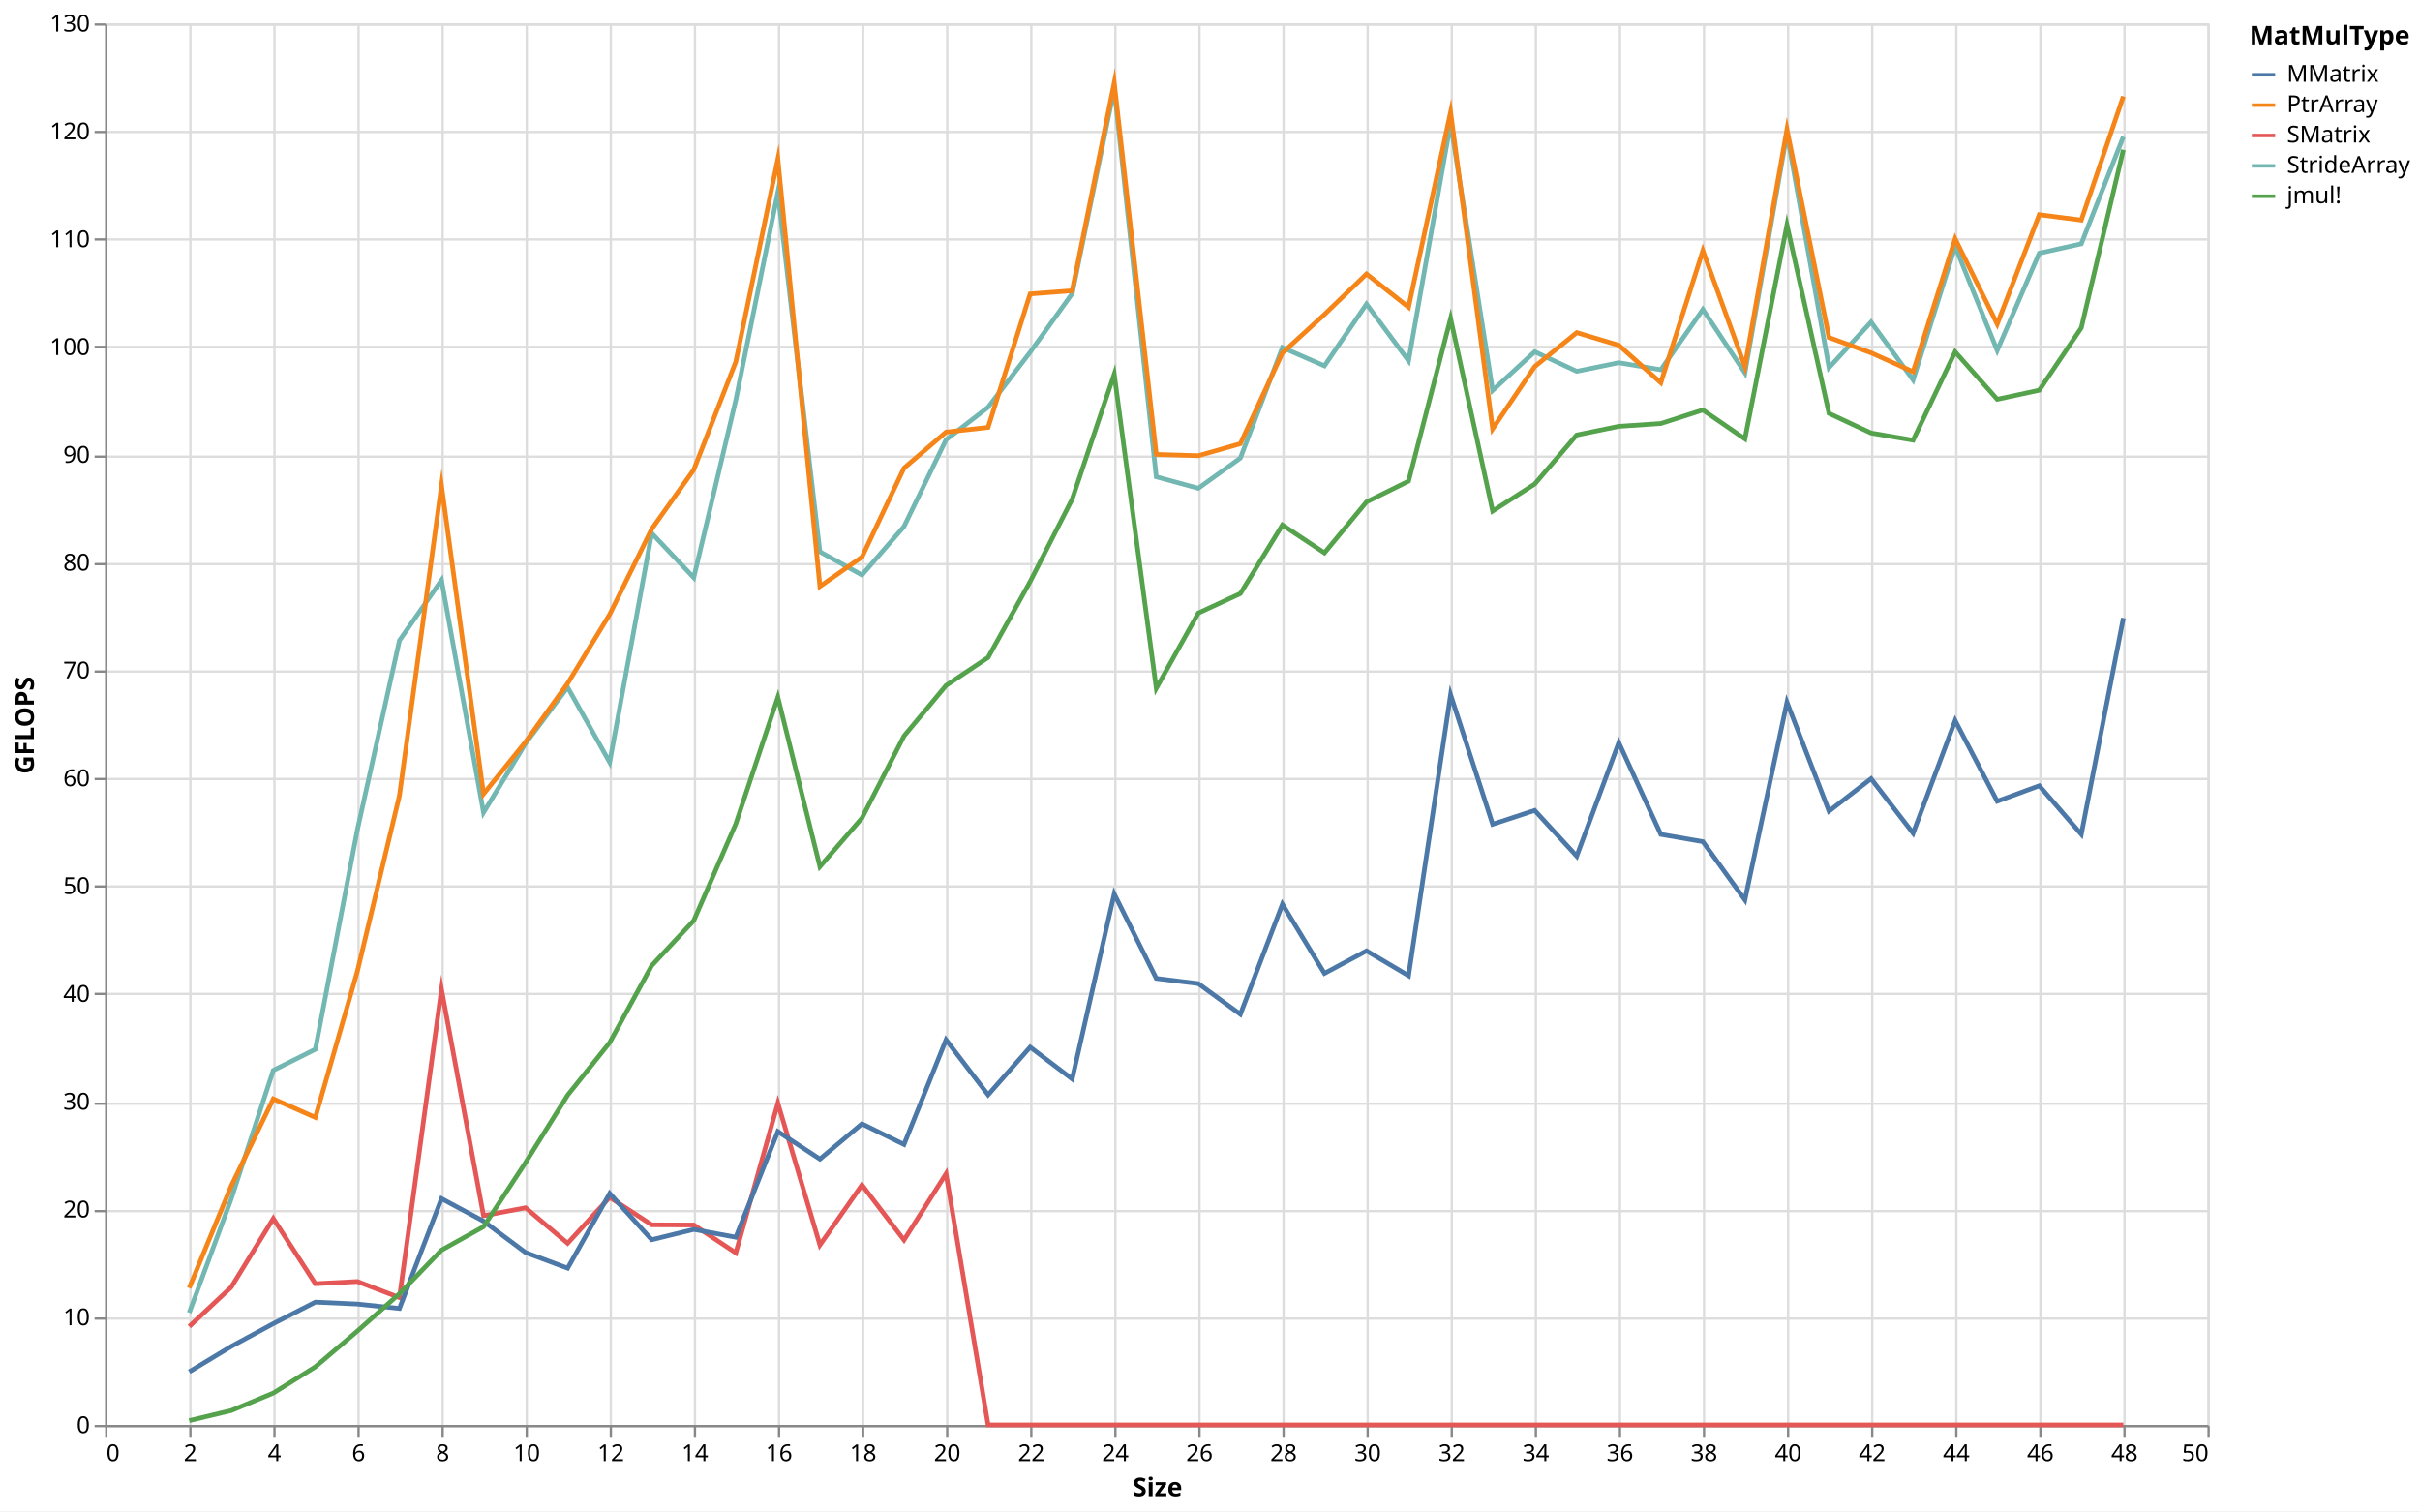
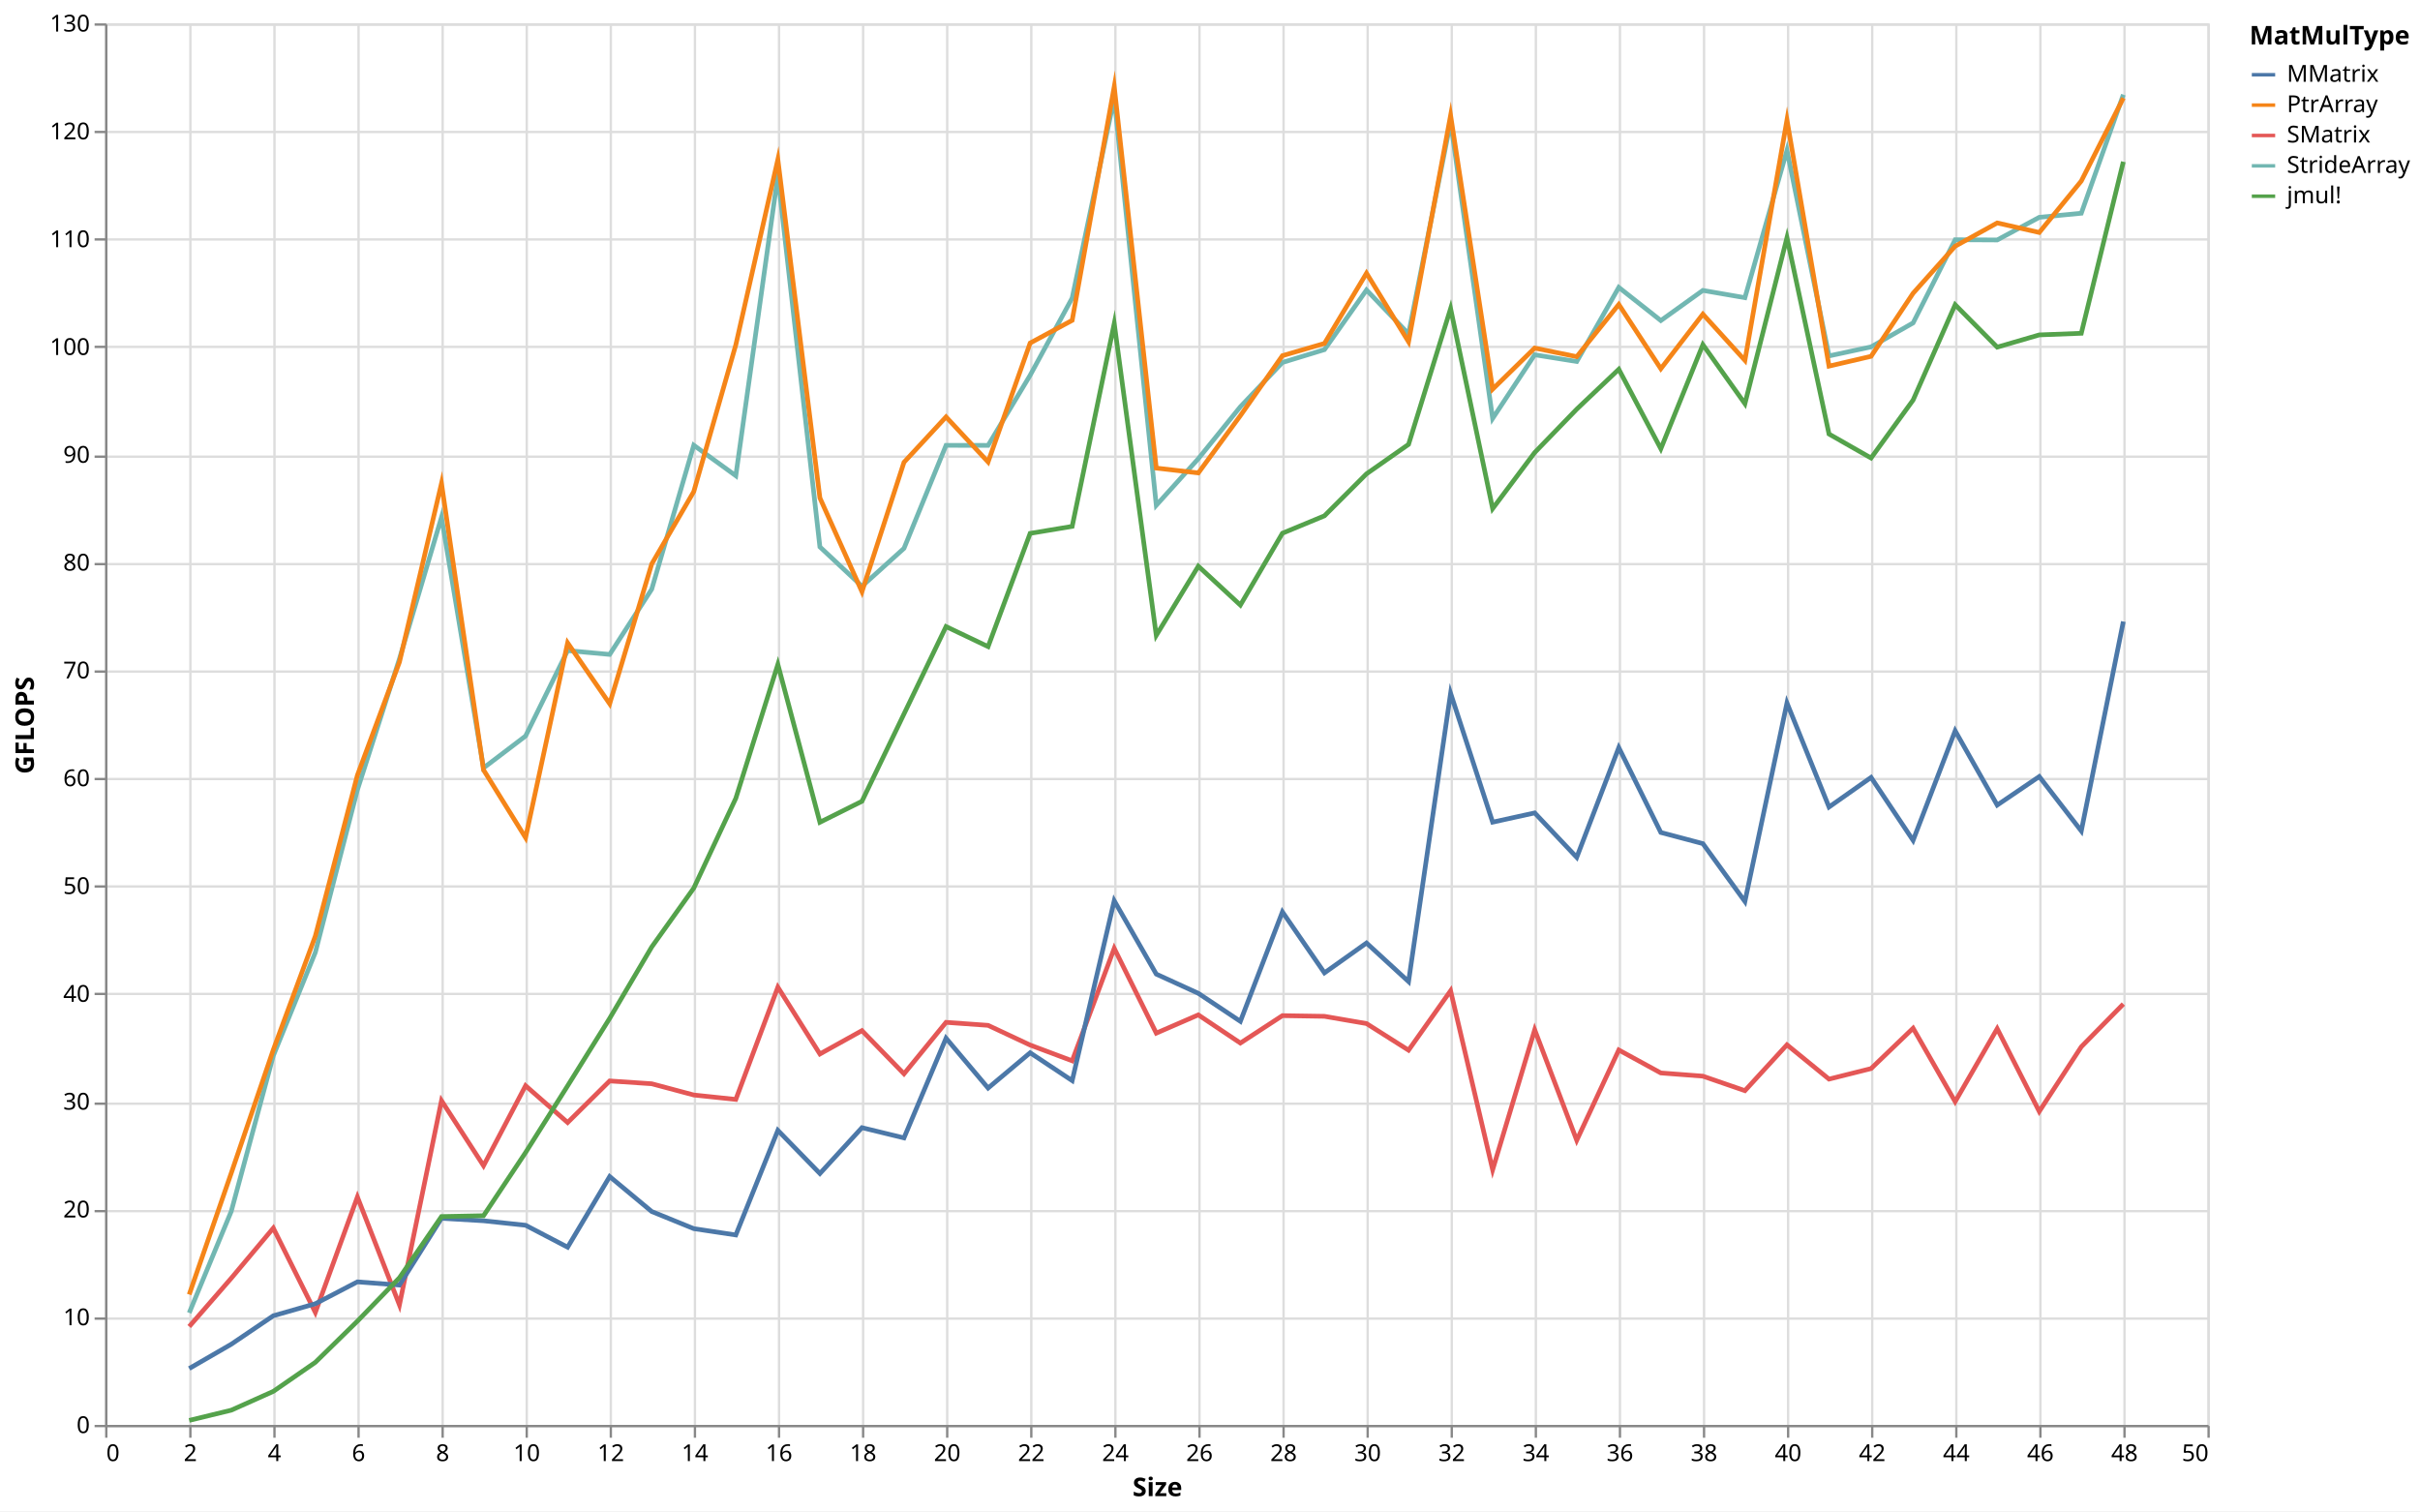
<svg xmlns="http://www.w3.org/2000/svg" class="marks" width="1036" height="647" viewBox="0 0 1036 647" version="1.1">
  <rect width="1036" height="647" fill="white" />
  <g fill="none" stroke-miterlimit="10" transform="translate(45,10)">
    <g class="mark-group role-frame root" role="graphics-object" aria-roledescription="group mark container">
      <g transform="translate(0,0)">
        <path class="background" aria-hidden="true" d="M0.5,0.5h900v600h-900Z" stroke="#ddd" />
        <g>
          <g class="mark-group role-axis" aria-hidden="true">
            <g transform="translate(0.5,600.5)">
              <path class="background" aria-hidden="true" d="M0,0h0v0h0Z" pointer-events="none" />
              <g>
                <g class="mark-rule role-axis-grid" pointer-events="none">
                  <line transform="translate(0,-600)" x2="0" y2="600" stroke="#ddd" stroke-width="1" opacity="1" />
                  <line transform="translate(36,-600)" x2="0" y2="600" stroke="#ddd" stroke-width="1" opacity="1" />
                  <line transform="translate(72,-600)" x2="0" y2="600" stroke="#ddd" stroke-width="1" opacity="1" />
                  <line transform="translate(108,-600)" x2="0" y2="600" stroke="#ddd" stroke-width="1" opacity="1" />
                  <line transform="translate(144,-600)" x2="0" y2="600" stroke="#ddd" stroke-width="1" opacity="1" />
                  <line transform="translate(180,-600)" x2="0" y2="600" stroke="#ddd" stroke-width="1" opacity="1" />
                  <line transform="translate(216,-600)" x2="0" y2="600" stroke="#ddd" stroke-width="1" opacity="1" />
                  <line transform="translate(252,-600)" x2="0" y2="600" stroke="#ddd" stroke-width="1" opacity="1" />
                  <line transform="translate(288,-600)" x2="0" y2="600" stroke="#ddd" stroke-width="1" opacity="1" />
                  <line transform="translate(324,-600)" x2="0" y2="600" stroke="#ddd" stroke-width="1" opacity="1" />
                  <line transform="translate(360,-600)" x2="0" y2="600" stroke="#ddd" stroke-width="1" opacity="1" />
                  <line transform="translate(396,-600)" x2="0" y2="600" stroke="#ddd" stroke-width="1" opacity="1" />
                  <line transform="translate(432,-600)" x2="0" y2="600" stroke="#ddd" stroke-width="1" opacity="1" />
                  <line transform="translate(468,-600)" x2="0" y2="600" stroke="#ddd" stroke-width="1" opacity="1" />
                  <line transform="translate(504,-600)" x2="0" y2="600" stroke="#ddd" stroke-width="1" opacity="1" />
                  <line transform="translate(540,-600)" x2="0" y2="600" stroke="#ddd" stroke-width="1" opacity="1" />
                  <line transform="translate(576,-600)" x2="0" y2="600" stroke="#ddd" stroke-width="1" opacity="1" />
                  <line transform="translate(612,-600)" x2="0" y2="600" stroke="#ddd" stroke-width="1" opacity="1" />
                  <line transform="translate(648,-600)" x2="0" y2="600" stroke="#ddd" stroke-width="1" opacity="1" />
                  <line transform="translate(684,-600)" x2="0" y2="600" stroke="#ddd" stroke-width="1" opacity="1" />
                  <line transform="translate(720,-600)" x2="0" y2="600" stroke="#ddd" stroke-width="1" opacity="1" />
                  <line transform="translate(756,-600)" x2="0" y2="600" stroke="#ddd" stroke-width="1" opacity="1" />
                  <line transform="translate(792,-600)" x2="0" y2="600" stroke="#ddd" stroke-width="1" opacity="1" />
                  <line transform="translate(828,-600)" x2="0" y2="600" stroke="#ddd" stroke-width="1" opacity="1" />
                  <line transform="translate(864,-600)" x2="0" y2="600" stroke="#ddd" stroke-width="1" opacity="1" />
                  <line transform="translate(900,-600)" x2="0" y2="600" stroke="#ddd" stroke-width="1" opacity="1" />
                </g>
              </g>
              <path class="foreground" aria-hidden="true" d="" pointer-events="none" display="none" />
            </g>
          </g>
          <g class="mark-group role-axis" aria-hidden="true">
            <g transform="translate(0.5,0.5)">
              <path class="background" aria-hidden="true" d="M0,0h0v0h0Z" pointer-events="none" />
              <g>
                <g class="mark-rule role-axis-grid" pointer-events="none">
                  <line transform="translate(0,600)" x2="900" y2="0" stroke="#ddd" stroke-width="1" opacity="1" />
                  <line transform="translate(0,554)" x2="900" y2="0" stroke="#ddd" stroke-width="1" opacity="1" />
                  <line transform="translate(0,508)" x2="900" y2="0" stroke="#ddd" stroke-width="1" opacity="1" />
                  <line transform="translate(0,462)" x2="900" y2="0" stroke="#ddd" stroke-width="1" opacity="1" />
                  <line transform="translate(0,415)" x2="900" y2="0" stroke="#ddd" stroke-width="1" opacity="1" />
                  <line transform="translate(0,369)" x2="900" y2="0" stroke="#ddd" stroke-width="1" opacity="1" />
                  <line transform="translate(0,323)" x2="900" y2="0" stroke="#ddd" stroke-width="1" opacity="1" />
                  <line transform="translate(0,277)" x2="900" y2="0" stroke="#ddd" stroke-width="1" opacity="1" />
                  <line transform="translate(0,231)" x2="900" y2="0" stroke="#ddd" stroke-width="1" opacity="1" />
                  <line transform="translate(0,185)" x2="900" y2="0" stroke="#ddd" stroke-width="1" opacity="1" />
                  <line transform="translate(0,138)" x2="900" y2="0" stroke="#ddd" stroke-width="1" opacity="1" />
                  <line transform="translate(0,92)" x2="900" y2="0" stroke="#ddd" stroke-width="1" opacity="1" />
                  <line transform="translate(0,46)" x2="900" y2="0" stroke="#ddd" stroke-width="1" opacity="1" />
                  <line transform="translate(0,0)" x2="900" y2="0" stroke="#ddd" stroke-width="1" opacity="1" />
                </g>
              </g>
              <path class="foreground" aria-hidden="true" d="" pointer-events="none" display="none" />
            </g>
          </g>
          <g class="mark-group role-axis" role="graphics-symbol" aria-roledescription="axis" aria-label="X-axis titled 'Size' for a linear scale with values from 0 to 50">
            <g transform="translate(0.5,600.5)">
              <path class="background" aria-hidden="true" d="M0,0h0v0h0Z" pointer-events="none" />
              <g>
                <g class="mark-rule role-axis-tick" pointer-events="none">
                  <line transform="translate(0,0)" x2="0" y2="5" stroke="#888" stroke-width="1" opacity="1" />
                  <line transform="translate(36,0)" x2="0" y2="5" stroke="#888" stroke-width="1" opacity="1" />
                  <line transform="translate(72,0)" x2="0" y2="5" stroke="#888" stroke-width="1" opacity="1" />
                  <line transform="translate(108,0)" x2="0" y2="5" stroke="#888" stroke-width="1" opacity="1" />
                  <line transform="translate(144,0)" x2="0" y2="5" stroke="#888" stroke-width="1" opacity="1" />
                  <line transform="translate(180,0)" x2="0" y2="5" stroke="#888" stroke-width="1" opacity="1" />
                  <line transform="translate(216,0)" x2="0" y2="5" stroke="#888" stroke-width="1" opacity="1" />
                  <line transform="translate(252,0)" x2="0" y2="5" stroke="#888" stroke-width="1" opacity="1" />
                  <line transform="translate(288,0)" x2="0" y2="5" stroke="#888" stroke-width="1" opacity="1" />
                  <line transform="translate(324,0)" x2="0" y2="5" stroke="#888" stroke-width="1" opacity="1" />
                  <line transform="translate(360,0)" x2="0" y2="5" stroke="#888" stroke-width="1" opacity="1" />
                  <line transform="translate(396,0)" x2="0" y2="5" stroke="#888" stroke-width="1" opacity="1" />
                  <line transform="translate(432,0)" x2="0" y2="5" stroke="#888" stroke-width="1" opacity="1" />
                  <line transform="translate(468,0)" x2="0" y2="5" stroke="#888" stroke-width="1" opacity="1" />
                  <line transform="translate(504,0)" x2="0" y2="5" stroke="#888" stroke-width="1" opacity="1" />
                  <line transform="translate(540,0)" x2="0" y2="5" stroke="#888" stroke-width="1" opacity="1" />
                  <line transform="translate(576,0)" x2="0" y2="5" stroke="#888" stroke-width="1" opacity="1" />
                  <line transform="translate(612,0)" x2="0" y2="5" stroke="#888" stroke-width="1" opacity="1" />
                  <line transform="translate(648,0)" x2="0" y2="5" stroke="#888" stroke-width="1" opacity="1" />
                  <line transform="translate(684,0)" x2="0" y2="5" stroke="#888" stroke-width="1" opacity="1" />
                  <line transform="translate(720,0)" x2="0" y2="5" stroke="#888" stroke-width="1" opacity="1" />
                  <line transform="translate(756,0)" x2="0" y2="5" stroke="#888" stroke-width="1" opacity="1" />
                  <line transform="translate(792,0)" x2="0" y2="5" stroke="#888" stroke-width="1" opacity="1" />
                  <line transform="translate(828,0)" x2="0" y2="5" stroke="#888" stroke-width="1" opacity="1" />
                  <line transform="translate(864,0)" x2="0" y2="5" stroke="#888" stroke-width="1" opacity="1" />
                  <line transform="translate(900,0)" x2="0" y2="5" stroke="#888" stroke-width="1" opacity="1" />
                </g>
                <g class="mark-text role-axis-label" pointer-events="none">
                  <text text-anchor="start" transform="translate(0,15)" font-family="sans-serif" font-size="10px" fill="#000" opacity="1">0</text>
                  <text text-anchor="middle" transform="translate(36,15)" font-family="sans-serif" font-size="10px" fill="#000" opacity="1">2</text>
                  <text text-anchor="middle" transform="translate(72,15)" font-family="sans-serif" font-size="10px" fill="#000" opacity="1">4</text>
                  <text text-anchor="middle" transform="translate(108,15)" font-family="sans-serif" font-size="10px" fill="#000" opacity="1">6</text>
                  <text text-anchor="middle" transform="translate(144,15)" font-family="sans-serif" font-size="10px" fill="#000" opacity="1">8</text>
                  <text text-anchor="middle" transform="translate(180,15)" font-family="sans-serif" font-size="10px" fill="#000" opacity="1">10</text>
                  <text text-anchor="middle" transform="translate(216,15)" font-family="sans-serif" font-size="10px" fill="#000" opacity="1">12</text>
                  <text text-anchor="middle" transform="translate(252,15)" font-family="sans-serif" font-size="10px" fill="#000" opacity="1">14</text>
                  <text text-anchor="middle" transform="translate(288,15)" font-family="sans-serif" font-size="10px" fill="#000" opacity="1">16</text>
                  <text text-anchor="middle" transform="translate(324,15)" font-family="sans-serif" font-size="10px" fill="#000" opacity="1">18</text>
                  <text text-anchor="middle" transform="translate(360,15)" font-family="sans-serif" font-size="10px" fill="#000" opacity="1">20</text>
                  <text text-anchor="middle" transform="translate(396,15)" font-family="sans-serif" font-size="10px" fill="#000" opacity="1">22</text>
                  <text text-anchor="middle" transform="translate(432,15)" font-family="sans-serif" font-size="10px" fill="#000" opacity="1">24</text>
                  <text text-anchor="middle" transform="translate(468,15)" font-family="sans-serif" font-size="10px" fill="#000" opacity="1">26</text>
                  <text text-anchor="middle" transform="translate(504,15)" font-family="sans-serif" font-size="10px" fill="#000" opacity="1">28</text>
                  <text text-anchor="middle" transform="translate(540,15)" font-family="sans-serif" font-size="10px" fill="#000" opacity="1">30</text>
                  <text text-anchor="middle" transform="translate(576,15)" font-family="sans-serif" font-size="10px" fill="#000" opacity="1">32</text>
                  <text text-anchor="middle" transform="translate(612,15)" font-family="sans-serif" font-size="10px" fill="#000" opacity="1">34</text>
                  <text text-anchor="middle" transform="translate(648,15)" font-family="sans-serif" font-size="10px" fill="#000" opacity="1">36</text>
                  <text text-anchor="middle" transform="translate(684,15)" font-family="sans-serif" font-size="10px" fill="#000" opacity="1">38</text>
                  <text text-anchor="middle" transform="translate(720,15)" font-family="sans-serif" font-size="10px" fill="#000" opacity="1">40</text>
                  <text text-anchor="middle" transform="translate(756,15)" font-family="sans-serif" font-size="10px" fill="#000" opacity="1">42</text>
                  <text text-anchor="middle" transform="translate(792,15)" font-family="sans-serif" font-size="10px" fill="#000" opacity="1">44</text>
                  <text text-anchor="middle" transform="translate(828,15)" font-family="sans-serif" font-size="10px" fill="#000" opacity="1">46</text>
                  <text text-anchor="middle" transform="translate(864,15)" font-family="sans-serif" font-size="10px" fill="#000" opacity="1">48</text>
                  <text text-anchor="end" transform="translate(900,15)" font-family="sans-serif" font-size="10px" fill="#000" opacity="1">50</text>
                </g>
                <g class="mark-rule role-axis-domain" pointer-events="none">
                  <line transform="translate(0,0)" x2="900" y2="0" stroke="#888" stroke-width="1" opacity="1" />
                </g>
                <g class="mark-text role-axis-title" pointer-events="none">
                  <text text-anchor="middle" transform="translate(450,30)" font-family="sans-serif" font-size="11px" font-weight="bold" fill="#000" opacity="1">Size</text>
                </g>
              </g>
              <path class="foreground" aria-hidden="true" d="" pointer-events="none" display="none" />
            </g>
          </g>
          <g class="mark-group role-axis" role="graphics-symbol" aria-roledescription="axis" aria-label="Y-axis titled 'GFLOPS' for a linear scale with values from 0 to 130">
            <g transform="translate(0.5,0.5)">
              <path class="background" aria-hidden="true" d="M0,0h0v0h0Z" pointer-events="none" />
              <g>
                <g class="mark-rule role-axis-tick" pointer-events="none">
                  <line transform="translate(0,600)" x2="-5" y2="0" stroke="#888" stroke-width="1" opacity="1" />
                  <line transform="translate(0,554)" x2="-5" y2="0" stroke="#888" stroke-width="1" opacity="1" />
                  <line transform="translate(0,508)" x2="-5" y2="0" stroke="#888" stroke-width="1" opacity="1" />
                  <line transform="translate(0,462)" x2="-5" y2="0" stroke="#888" stroke-width="1" opacity="1" />
                  <line transform="translate(0,415)" x2="-5" y2="0" stroke="#888" stroke-width="1" opacity="1" />
                  <line transform="translate(0,369)" x2="-5" y2="0" stroke="#888" stroke-width="1" opacity="1" />
                  <line transform="translate(0,323)" x2="-5" y2="0" stroke="#888" stroke-width="1" opacity="1" />
                  <line transform="translate(0,277)" x2="-5" y2="0" stroke="#888" stroke-width="1" opacity="1" />
                  <line transform="translate(0,231)" x2="-5" y2="0" stroke="#888" stroke-width="1" opacity="1" />
                  <line transform="translate(0,185)" x2="-5" y2="0" stroke="#888" stroke-width="1" opacity="1" />
                  <line transform="translate(0,138)" x2="-5" y2="0" stroke="#888" stroke-width="1" opacity="1" />
                  <line transform="translate(0,92)" x2="-5" y2="0" stroke="#888" stroke-width="1" opacity="1" />
                  <line transform="translate(0,46)" x2="-5" y2="0" stroke="#888" stroke-width="1" opacity="1" />
                  <line transform="translate(0,0)" x2="-5" y2="0" stroke="#888" stroke-width="1" opacity="1" />
                </g>
                <g class="mark-text role-axis-label" pointer-events="none">
                  <text text-anchor="end" transform="translate(-7,603)" font-family="sans-serif" font-size="10px" fill="#000" opacity="1">0</text>
                  <text text-anchor="end" transform="translate(-7,556.8462)" font-family="sans-serif" font-size="10px" fill="#000" opacity="1">10</text>
                  <text text-anchor="end" transform="translate(-7,510.6923)" font-family="sans-serif" font-size="10px" fill="#000" opacity="1">20</text>
                  <text text-anchor="end" transform="translate(-7,464.5385)" font-family="sans-serif" font-size="10px" fill="#000" opacity="1">30</text>
                  <text text-anchor="end" transform="translate(-7,418.3846)" font-family="sans-serif" font-size="10px" fill="#000" opacity="1">40</text>
                  <text text-anchor="end" transform="translate(-7,372.2308)" font-family="sans-serif" font-size="10px" fill="#000" opacity="1">50</text>
                  <text text-anchor="end" transform="translate(-7,326.0769)" font-family="sans-serif" font-size="10px" fill="#000" opacity="1">60</text>
                  <text text-anchor="end" transform="translate(-7,279.9231)" font-family="sans-serif" font-size="10px" fill="#000" opacity="1">70</text>
                  <text text-anchor="end" transform="translate(-7,233.7692)" font-family="sans-serif" font-size="10px" fill="#000" opacity="1">80</text>
                  <text text-anchor="end" transform="translate(-7,187.6154)" font-family="sans-serif" font-size="10px" fill="#000" opacity="1">90</text>
                  <text text-anchor="end" transform="translate(-7,141.4615)" font-family="sans-serif" font-size="10px" fill="#000" opacity="1">100</text>
                  <text text-anchor="end" transform="translate(-7,95.30769)" font-family="sans-serif" font-size="10px" fill="#000" opacity="1">110</text>
                  <text text-anchor="end" transform="translate(-7,49.15385)" font-family="sans-serif" font-size="10px" fill="#000" opacity="1">120</text>
                  <text text-anchor="end" transform="translate(-7,3)" font-family="sans-serif" font-size="10px" fill="#000" opacity="1">130</text>
                </g>
                <g class="mark-rule role-axis-domain" pointer-events="none">
                  <line transform="translate(0,600)" x2="0" y2="-600" stroke="#888" stroke-width="1" opacity="1" />
                </g>
                <g class="mark-text role-axis-title" pointer-events="none">
                  <text text-anchor="middle" transform="translate(-29,300) rotate(-90) translate(0,-2)" font-family="sans-serif" font-size="11px" font-weight="bold" fill="#000" opacity="1">GFLOPS</text>
                </g>
              </g>
              <path class="foreground" aria-hidden="true" d="" pointer-events="none" display="none" />
            </g>
          </g>
          <g class="mark-group role-scope pathgroup" role="graphics-object" aria-roledescription="group mark container">
            <g transform="translate(0,0)">
              <path class="background" aria-hidden="true" d="M0,0h900v600h-900Z" />
              <g>
                <g class="mark-line role-mark marks" role="graphics-object" aria-roledescription="line mark container">
-                   <path aria-label="Size: 2; GFLOPS: 9.12721049629; MatMulType: SMatrix" role="graphics-symbol" aria-roledescription="line mark" d="M36,557.874L54,541.01L72,511.667L90,539.565L108,538.629L126,545.513L144,413.537L162,510.462L180,507.052L198,522.247L216,502.588L234,514.351L252,514.423L270,526.355L288,462.285L306,523L324,497.291L342,520.853L360,492.499L378,600L396,600L414,600L432,600L450,600L468,600L486,600L504,600L522,600L540,600L558,600L576,600L594,600L612,600L630,600L648,600L666,600L684,600L702,600L720,600L738,600L756,600L774,600L792,600L810,600L828,600L846,600L864,600" stroke="#e45756" stroke-width="2" />
-                 </g>
-               </g>
-               <path class="foreground" aria-hidden="true" d="" display="none" />
-             </g>
-             <g transform="translate(0,0)">
-               <path class="background" aria-hidden="true" d="M0,0h900v600h-900Z" />
-               <g>
-                 <g class="mark-line role-mark marks" role="graphics-object" aria-roledescription="line mark container">
-                   <path aria-label="Size: 2; GFLOPS: 4.92762550046; MatMulType: MMatrix" role="graphics-symbol" aria-roledescription="line mark" d="M36,577.257L54,566.39L72,556.648L90,547.454L108,548.269L126,550.159L144,503.146L162,512.785L180,526.217L198,532.915L216,500.926L234,520.729L252,516.317L270,519.664L288,474.416L306,486.199L324,471.116L342,479.947L360,435.135L378,458.713L396,438.288L414,451.932L432,372.687L450,408.861L468,411.093L486,424.217L504,377.094L522,406.706L540,397.06L558,407.697L576,287.406L594,342.868L612,336.944L630,356.525L648,307.921L666,347.207L684,350.323L702,375.273L720,290.632L738,337.267L756,323.371L774,346.704L792,298.499L810,333.02L828,326.395L846,347.158L864,254.587" stroke="#4c78a8" stroke-width="2" />
-                 </g>
-               </g>
-               <path class="foreground" aria-hidden="true" d="" display="none" />
-             </g>
-             <g transform="translate(0,0)">
-               <path class="background" aria-hidden="true" d="M0,0h900v600h-900Z" />
-               <g>
-                 <g class="mark-line role-mark marks" role="graphics-object" aria-roledescription="line mark container">
-                   <path aria-label="Size: 2; GFLOPS: 10.4031209363; MatMulType: StrideArray" role="graphics-symbol" aria-roledescription="line mark" d="M36,551.986L54,503.211L72,448.209L90,439.212L108,345.222L126,264.191L144,238.373L162,337.843L180,308.264L198,284.236L216,316.359L234,218.26L252,237.297L270,161.239L288,72.351L306,226.228L324,236.152L342,215.418L360,178.262L378,164.33L396,140.78L414,115.67L432,27.974L450,194.133L468,199.036L486,186.096L504,138.791L522,146.622L540,120.162L558,144.464L576,42.697L594,157.127L612,140.585L630,148.96L648,145.28L666,148.289L684,122.475L702,149.63L720,47.156L738,147.386L756,127.864L774,152.657L792,95.565L810,140.026L828,98.389L846,94.373L864,48.547" stroke="#72b7b2" stroke-width="2" />
-                 </g>
-               </g>
-               <path class="foreground" aria-hidden="true" d="" display="none" />
-             </g>
-             <g transform="translate(0,0)">
-               <path class="background" aria-hidden="true" d="M0,0h900v600h-900Z" />
-               <g>
-                 <g class="mark-line role-mark marks" role="graphics-object" aria-roledescription="line mark container">
-                   <path aria-label="Size: 2; GFLOPS: 12.6984126984; MatMulType: PtrArray" role="graphics-symbol" aria-roledescription="line mark" d="M36,541.392L54,497.689L72,460.437L90,468.384L108,405.787L126,330.603L144,197.834L162,329.898L180,307.595L198,282.575L216,253.015L234,216.463L252,191.101L270,144.866L288,58.107L306,241.036L324,228.48L342,190.382L360,174.985L378,172.984L396,115.833L414,114.475L432,25.45L450,184.539L468,185.09L486,179.958L504,141.08L522,124.601L540,107.288L558,121.521L576,38.002L594,173.601L612,146.942L630,132.398L648,137.783L666,153.849L684,97.31L702,146.909L720,45.391L738,134.504L756,141.045L774,149.139L792,92.242L810,128.739L828,81.902L846,84.223L864,31.25" stroke="#f58518" stroke-width="2" />
-                 </g>
-               </g>
-               <path class="foreground" aria-hidden="true" d="" display="none" />
-             </g>
-             <g transform="translate(0,0)">
-               <path class="background" aria-hidden="true" d="M0,0h900v600h-900Z" />
-               <g>
-                 <g class="mark-line role-mark marks" role="graphics-object" aria-roledescription="line mark container">
-                   <path aria-label="Size: 2; GFLOPS: 0.399647132955; MatMulType: jmul!" role="graphics-symbol" aria-roledescription="line mark" d="M36,598.155L54,593.861L72,586.374L90,575.138L108,559.833L126,543.851L144,525.185L162,515.156L180,487.678L198,458.849L216,436.348L234,403.382L252,384.1L270,342.674L288,288.513L306,361.008L324,340.222L342,305.087L360,283.472L378,271.461L396,238.983L414,203.682L432,150.19L450,284.68L468,252.444L486,244.106L504,214.749L522,226.682L540,204.879L558,195.987L576,126.329L594,208.786L612,197.226L630,176.216L648,172.523L666,171.316L684,165.525L702,177.891L720,86.288L738,166.979L756,175.382L774,178.454L792,140.624L810,160.939L828,157.057L846,130.341L864,54.121" stroke="#54a24b" stroke-width="2" />
+                   <path aria-label="Size: 2; GFLOPS: 9.12200684151; MatMulType: SMatrix" role="graphics-symbol" aria-roledescription="line mark" d="M36,557.898L54,537.206L72,515.761L90,551.861L108,502.436L126,548.641L144,461.185L162,489.048L180,454.791L198,470.557L216,452.759L234,453.962L252,458.77L270,460.669L288,412.618L306,441.216L324,431.22L342,449.711L360,427.672L378,428.955L396,437.387L414,444.144L432,395.994L450,432.29L468,424.473L486,436.537L504,424.802L522,425.088L540,428.188L558,439.588L576,414.148L594,490.781L612,430.86L630,478.173L648,439.502L666,449.336L684,450.708L702,456.917L720,437.287L738,451.969L756,447.463L774,430.186L792,461.621L810,430.384L828,465.817L846,438.132L864,419.824" stroke="#e45756" stroke-width="2" />
+                 </g>
+               </g>
+               <path class="foreground" aria-hidden="true" d="" display="none" />
+             </g>
+             <g transform="translate(0,0)">
+               <path class="background" aria-hidden="true" d="M0,0h900v600h-900Z" />
+               <g>
+                 <g class="mark-line role-mark marks" role="graphics-object" aria-roledescription="line mark container">
+                   <path aria-label="Size: 2; GFLOPS: 5.22875816993; MatMulType: MMatrix" role="graphics-symbol" aria-roledescription="line mark" d="M36,575.867L54,565.467L72,553.286L90,548.136L108,538.767L126,540.147L144,511.556L162,512.617L180,514.533L198,523.933L216,493.686L234,508.656L252,515.985L270,518.695L288,473.915L306,492.386L324,472.756L342,477.141L360,434.452L378,455.803L396,440.698L414,452.619L432,375.607L450,407.015L468,415.247L486,427.242L504,380.385L522,406.49L540,393.7L558,410.218L576,286.783L594,341.968L612,338.008L630,357.033L648,310.045L666,346.384L684,351.155L702,375.927L720,290.939L738,335.495L756,322.823L774,349.765L792,302.867L810,334.662L828,322.454L846,345.741L864,256.074" stroke="#4c78a8" stroke-width="2" />
+                 </g>
+               </g>
+               <path class="foreground" aria-hidden="true" d="" display="none" />
+             </g>
+             <g transform="translate(0,0)">
+               <path class="background" aria-hidden="true" d="M0,0h900v600h-900Z" />
+               <g>
+                 <g class="mark-line role-mark marks" role="graphics-object" aria-roledescription="line mark container">
+                   <path aria-label="Size: 2; GFLOPS: 10.3896103896; MatMulType: StrideArray" role="graphics-symbol" aria-roledescription="line mark" d="M36,552.048L54,508.573L72,441.956L90,397.713L108,328.149L126,272.059L144,211.437L162,318.768L180,305.095L198,268.52L216,270.166L234,242.238L252,180.608L270,193.667L288,65.15L306,224.13L324,240.985L342,224.75L360,180.654L378,180.672L396,150.661L414,117.58L432,31.968L450,206.315L468,186.369L486,164.136L504,145.18L522,139.682L540,114.16L558,132.932L576,42.122L594,169.135L612,141.882L630,144.765L648,113.025L666,127.233L684,114.325L702,117.441L720,54.356L738,142.372L756,138.505L774,128.244L792,92.635L810,92.731L828,83.034L846,81.291L864,30.52" stroke="#72b7b2" stroke-width="2" />
+                 </g>
+               </g>
+               <path class="foreground" aria-hidden="true" d="" display="none" />
+             </g>
+             <g transform="translate(0,0)">
+               <path class="background" aria-hidden="true" d="M0,0h900v600h-900Z" />
+               <g>
+                 <g class="mark-line role-mark marks" role="graphics-object" aria-roledescription="line mark container">
+                   <path aria-label="Size: 2; GFLOPS: 12.0937263794; MatMulType: PtrArray" role="graphics-symbol" aria-roledescription="line mark" d="M36,544.183L54,492.201L72,439.421L90,390.704L108,321.886L126,273.447L144,196.941L162,319.615L180,348.609L198,265.215L216,291.298L234,231.443L252,200.466L270,137.626L288,58.297L306,203.165L324,243.317L342,187.896L360,168.481L378,187.77L396,136.861L414,127.138L432,27.089L450,190.385L468,192.469L486,167.939L504,142.267L522,137.028L540,106.959L558,136.323L576,39.413L594,156.61L612,139.007L630,142.695L648,120.337L666,147.852L684,124.492L702,144.27L720,41.353L738,146.741L756,142.549L774,115.538L792,95.403L810,85.438L828,89.526L846,67.486L864,31.978" stroke="#f58518" stroke-width="2" />
+                 </g>
+               </g>
+               <path class="foreground" aria-hidden="true" d="" display="none" />
+             </g>
+             <g transform="translate(0,0)">
+               <path class="background" aria-hidden="true" d="M0,0h900v600h-900Z" />
+               <g>
+                 <g class="mark-line role-mark marks" role="graphics-object" aria-roledescription="line mark container">
+                   <path aria-label="Size: 2; GFLOPS: 0.416817668531; MatMulType: jmul!" role="graphics-symbol" aria-roledescription="line mark" d="M36,598.076L54,593.706L72,585.654L90,573.217L108,555.599L126,537.006L144,510.808L162,510.448L180,483.402L198,454.845L216,425.954L234,395.405L252,370.207L270,331.764L288,274.441L306,342.013L324,333.034L342,295.636L360,258.237L378,266.817L396,218.339L414,215.344L432,128.52L450,262.004L468,232.395L486,249.043L504,218.282L522,210.825L540,192.851L558,180.249L576,122.105L594,207.736L612,183.732L630,165.162L648,148.089L666,182.12L684,137.56L702,162.826L720,91.724L738,175.814L756,186.074L774,161.268L792,120.453L810,138.613L828,133.375L846,132.682L864,59.239" stroke="#54a24b" stroke-width="2" />
                </g>
              </g>
              <path class="foreground" aria-hidden="true" d="" display="none" />
            </g>
          </g>
          <g class="mark-group role-legend" role="graphics-symbol" aria-roledescription="legend" aria-label="Symbol legend titled 'MatMulType' for stroke color with 5 values: MMatrix, PtrArray, SMatrix, StrideArray, jmul!">
            <g transform="translate(918,0)">
              <path class="background" aria-hidden="true" d="M0,0h68v79h-68Z" pointer-events="none" />
              <g>
                <g class="mark-group role-legend-entry">
                  <g transform="translate(0,16)">
                    <path class="background" aria-hidden="true" d="M0,0h0v0h0Z" pointer-events="none" />
                    <g>
                      <g class="mark-group role-scope" role="graphics-object" aria-roledescription="group mark container">
                        <g transform="translate(0,0)">
                          <path class="background" aria-hidden="true" d="M0,0h68v11h-68Z" pointer-events="none" opacity="1" />
                          <g>
                            <g class="mark-symbol role-legend-symbol" pointer-events="none">
                              <path transform="translate(6,6)" d="M-5,0L5,0" stroke="#4c78a8" stroke-width="1.5" opacity="1" />
                            </g>
                            <g class="mark-text role-legend-label" pointer-events="none">
                              <text text-anchor="start" transform="translate(16,9)" font-family="sans-serif" font-size="10px" fill="#000" opacity="1">MMatrix</text>
                            </g>
                          </g>
                          <path class="foreground" aria-hidden="true" d="" pointer-events="none" display="none" />
                        </g>
                        <g transform="translate(0,13)">
                          <path class="background" aria-hidden="true" d="M0,0h68v11h-68Z" pointer-events="none" opacity="1" />
                          <g>
                            <g class="mark-symbol role-legend-symbol" pointer-events="none">
                              <path transform="translate(6,6)" d="M-5,0L5,0" stroke="#f58518" stroke-width="1.5" opacity="1" />
                            </g>
                            <g class="mark-text role-legend-label" pointer-events="none">
                              <text text-anchor="start" transform="translate(16,9)" font-family="sans-serif" font-size="10px" fill="#000" opacity="1">PtrArray</text>
                            </g>
                          </g>
                          <path class="foreground" aria-hidden="true" d="" pointer-events="none" display="none" />
                        </g>
                        <g transform="translate(0,26)">
                          <path class="background" aria-hidden="true" d="M0,0h68v11h-68Z" pointer-events="none" opacity="1" />
                          <g>
                            <g class="mark-symbol role-legend-symbol" pointer-events="none">
                              <path transform="translate(6,6)" d="M-5,0L5,0" stroke="#e45756" stroke-width="1.5" opacity="1" />
                            </g>
                            <g class="mark-text role-legend-label" pointer-events="none">
                              <text text-anchor="start" transform="translate(16,9)" font-family="sans-serif" font-size="10px" fill="#000" opacity="1">SMatrix</text>
                            </g>
                          </g>
                          <path class="foreground" aria-hidden="true" d="" pointer-events="none" display="none" />
                        </g>
                        <g transform="translate(0,39)">
                          <path class="background" aria-hidden="true" d="M0,0h68v11h-68Z" pointer-events="none" opacity="1" />
                          <g>
                            <g class="mark-symbol role-legend-symbol" pointer-events="none">
                              <path transform="translate(6,6)" d="M-5,0L5,0" stroke="#72b7b2" stroke-width="1.5" opacity="1" />
                            </g>
                            <g class="mark-text role-legend-label" pointer-events="none">
                              <text text-anchor="start" transform="translate(16,9)" font-family="sans-serif" font-size="10px" fill="#000" opacity="1">StrideArray</text>
                            </g>
                          </g>
                          <path class="foreground" aria-hidden="true" d="" pointer-events="none" display="none" />
                        </g>
                        <g transform="translate(0,52)">
                          <path class="background" aria-hidden="true" d="M0,0h68v11h-68Z" pointer-events="none" opacity="1" />
                          <g>
                            <g class="mark-symbol role-legend-symbol" pointer-events="none">
                              <path transform="translate(6,6)" d="M-5,0L5,0" stroke="#54a24b" stroke-width="1.5" opacity="1" />
                            </g>
                            <g class="mark-text role-legend-label" pointer-events="none">
                              <text text-anchor="start" transform="translate(16,9)" font-family="sans-serif" font-size="10px" fill="#000" opacity="1">jmul!</text>
                            </g>
                          </g>
                          <path class="foreground" aria-hidden="true" d="" pointer-events="none" display="none" />
                        </g>
                      </g>
                    </g>
                    <path class="foreground" aria-hidden="true" d="" pointer-events="none" display="none" />
                  </g>
                </g>
                <g class="mark-text role-legend-title" pointer-events="none">
                  <text text-anchor="start" transform="translate(0,9)" font-family="sans-serif" font-size="11px" font-weight="bold" fill="#000" opacity="1">MatMulType</text>
                </g>
              </g>
              <path class="foreground" aria-hidden="true" d="" pointer-events="none" display="none" />
            </g>
          </g>
        </g>
        <path class="foreground" aria-hidden="true" d="" display="none" />
      </g>
    </g>
  </g>
</svg>
